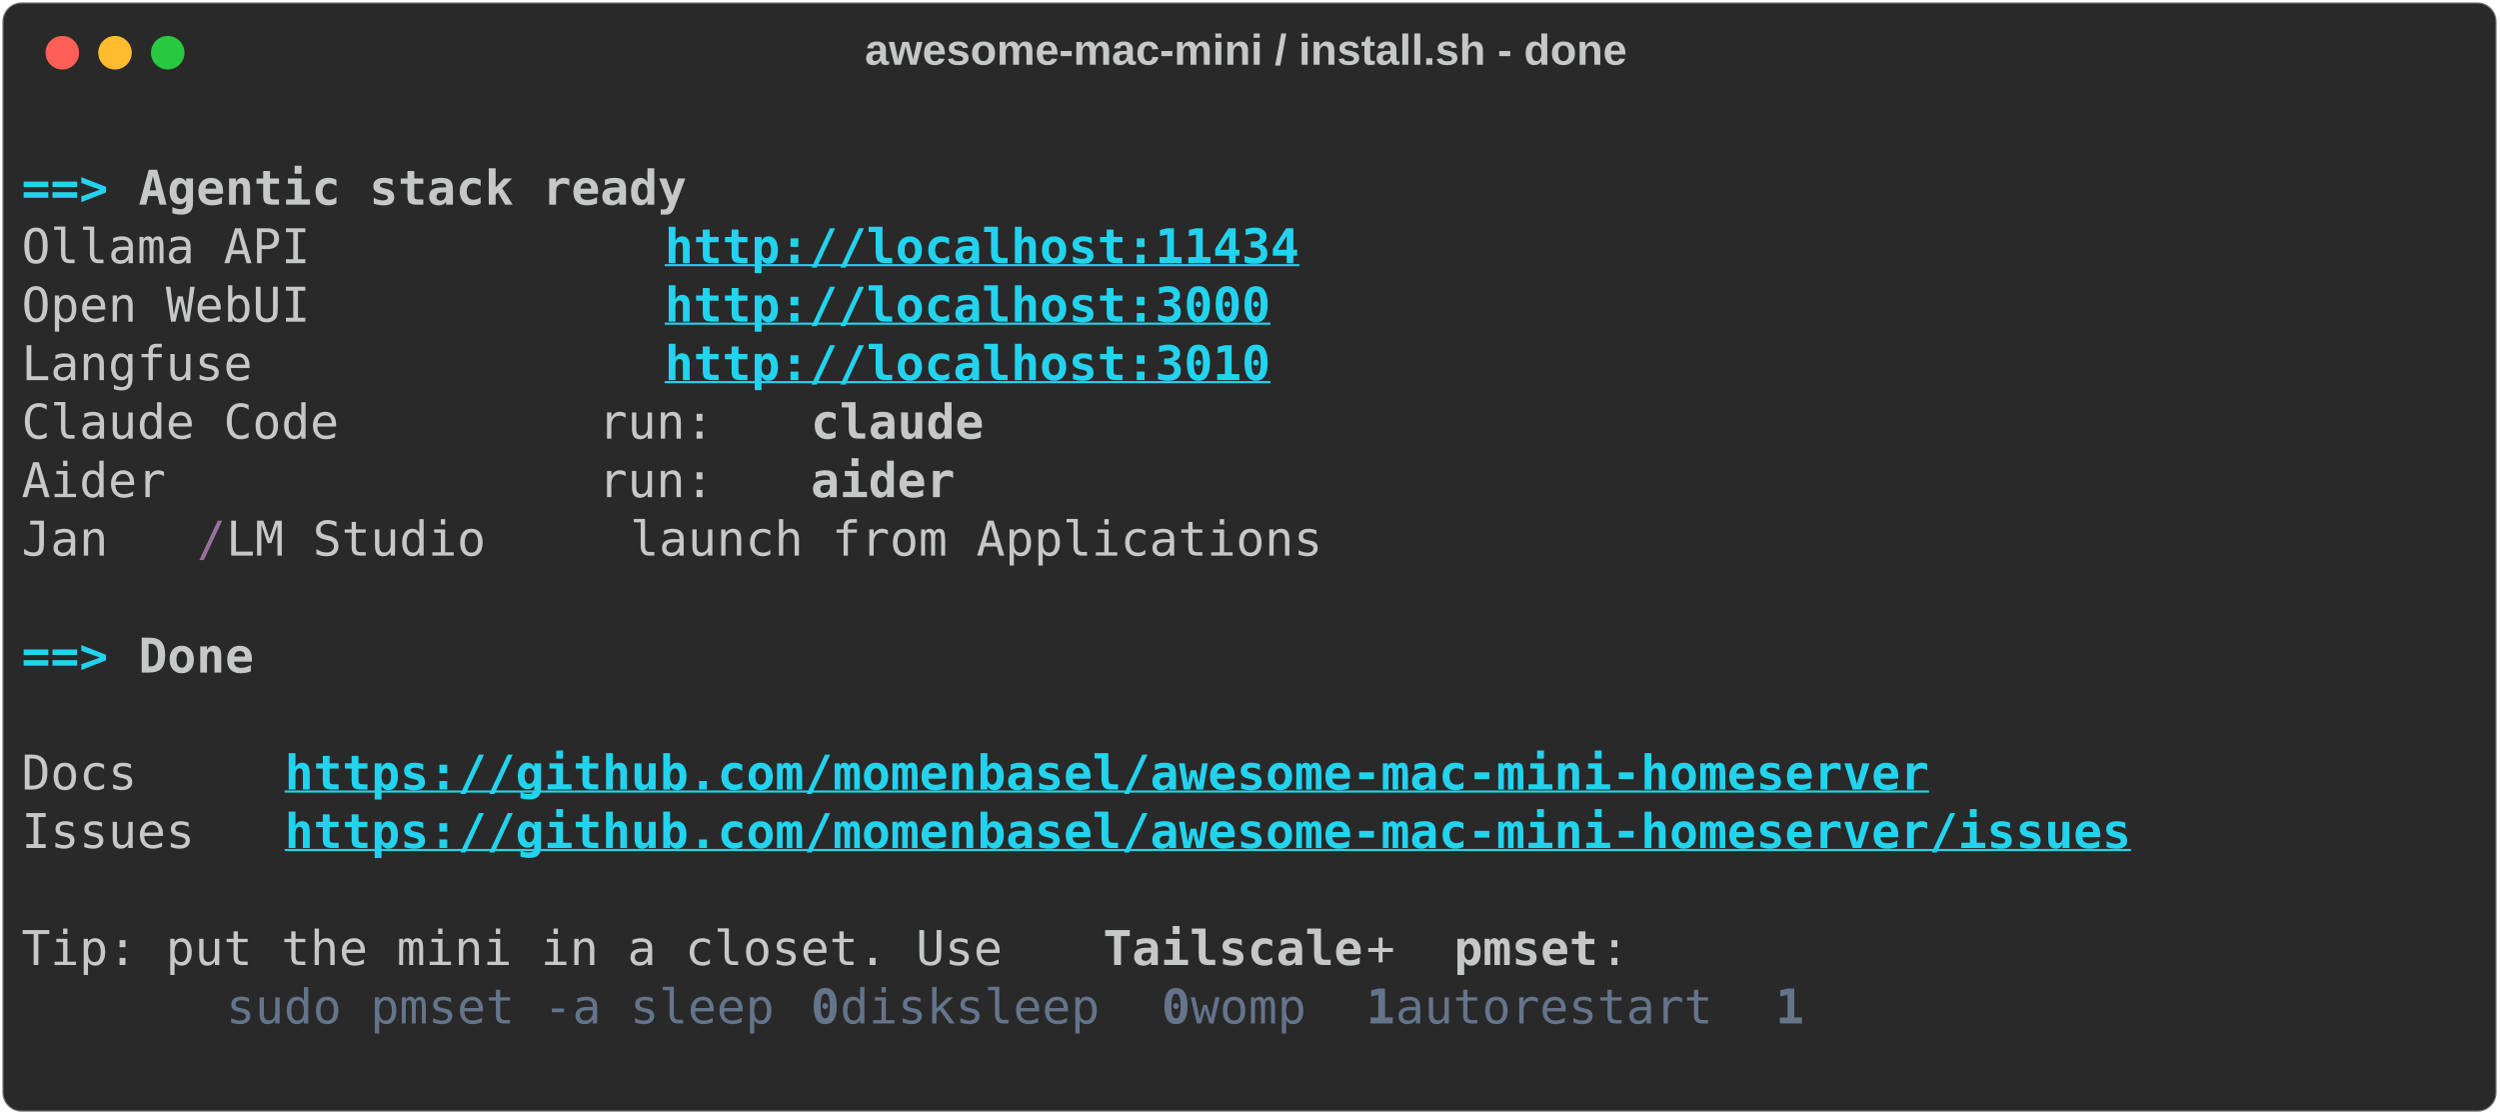
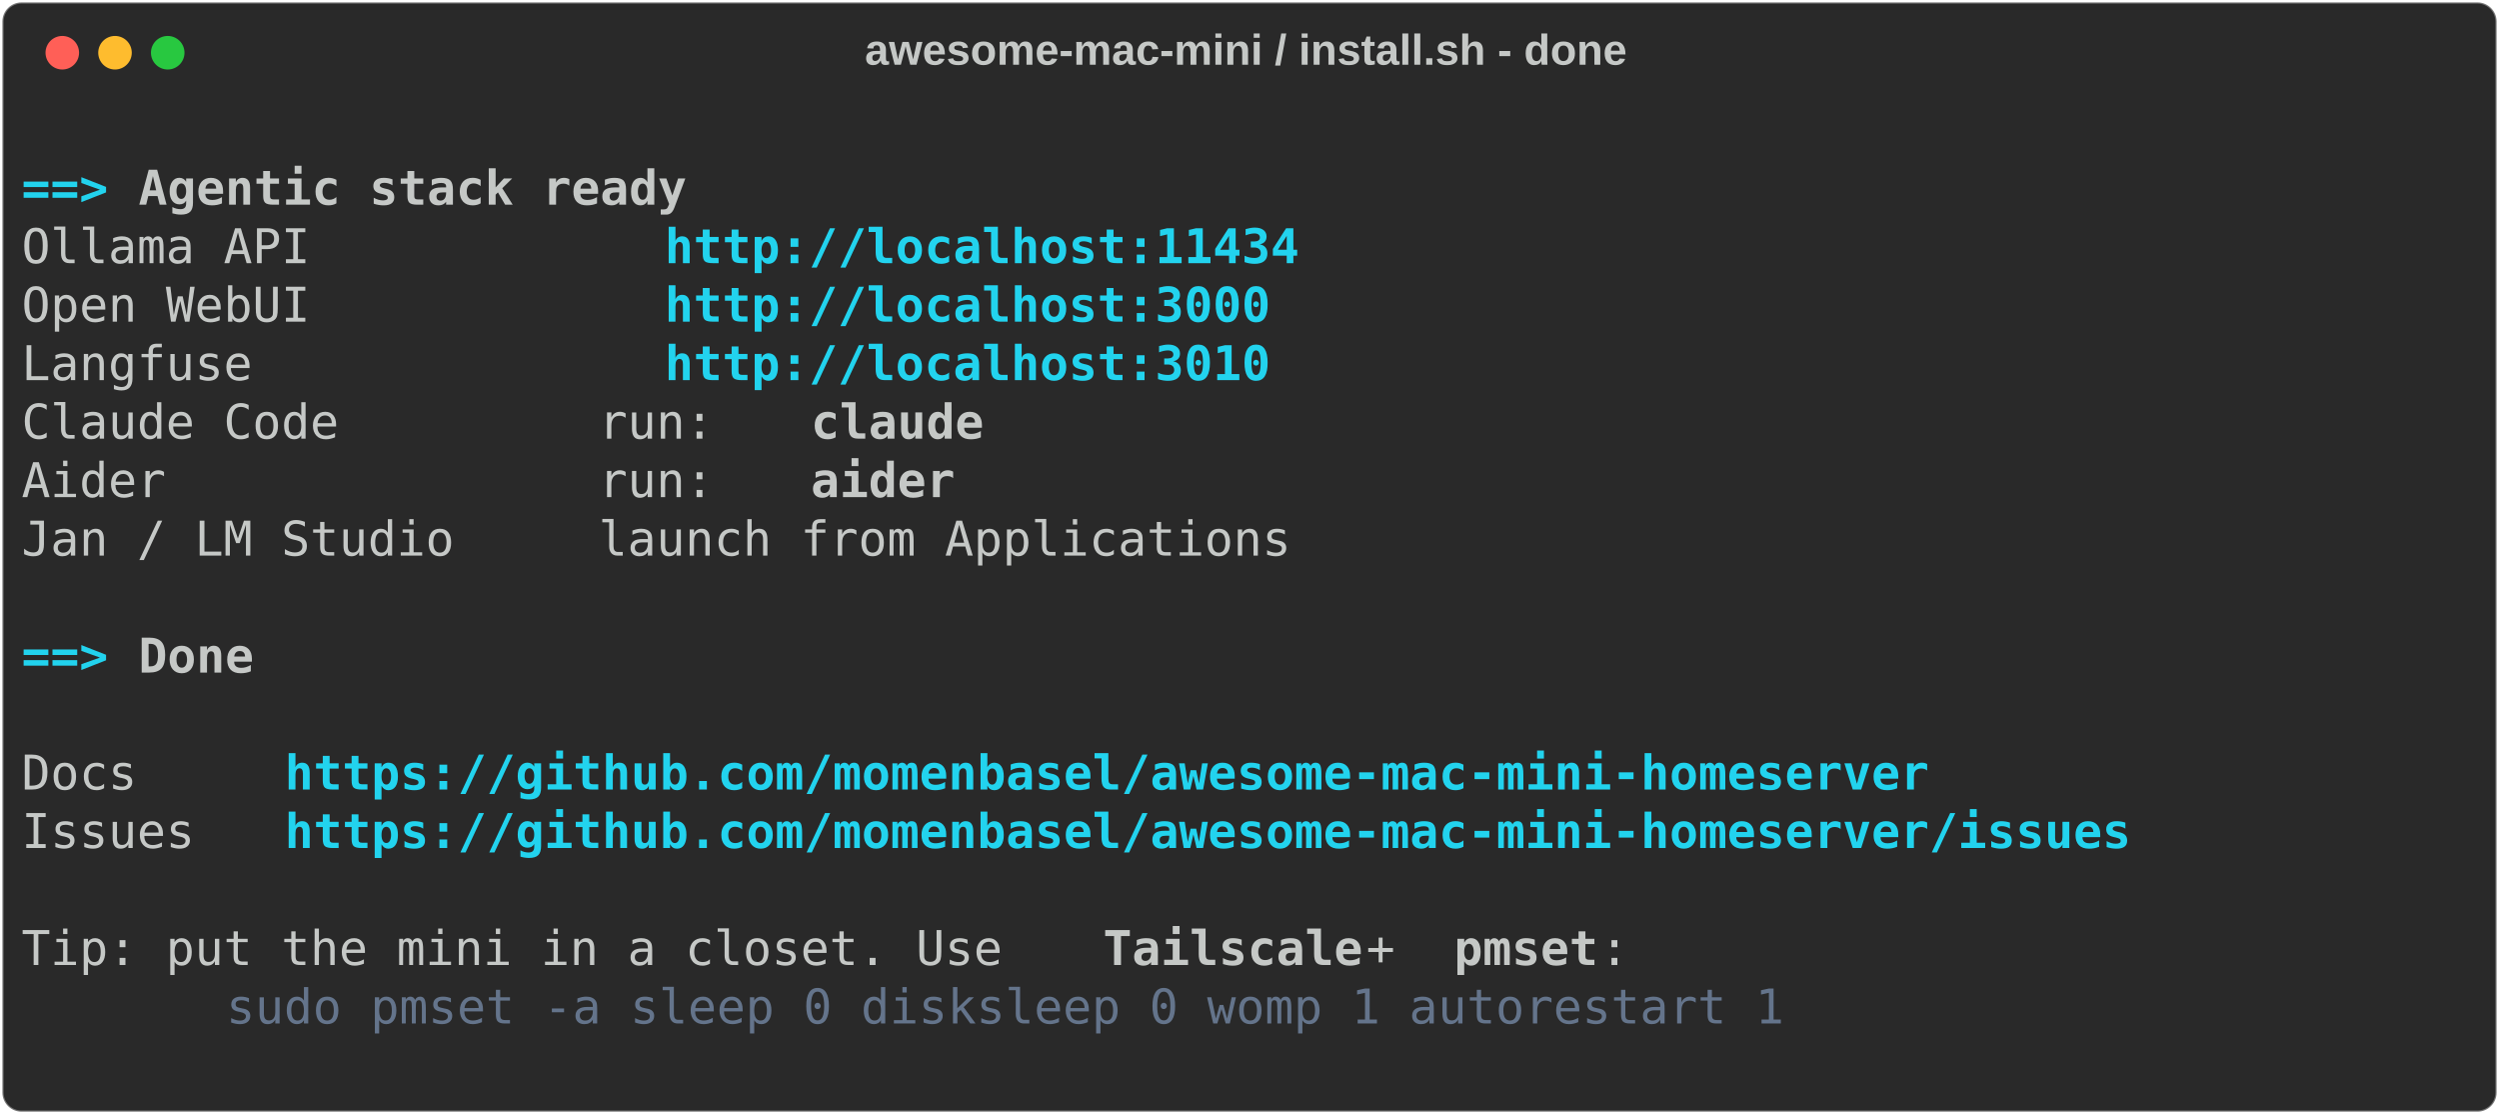
<svg xmlns="http://www.w3.org/2000/svg" class="rich-terminal" viewBox="0 0 1043 464.8">
  <style>

    @font-face {
        font-family: "Fira Code";
        src: local("FiraCode-Regular"),
                url("https://cdnjs.cloudflare.com/ajax/libs/firacode/6.2.0/woff2/FiraCode-Regular.woff2") format("woff2"),
                url("https://cdnjs.cloudflare.com/ajax/libs/firacode/6.2.0/woff/FiraCode-Regular.woff") format("woff");
        font-style: normal;
        font-weight: 400;
    }
    @font-face {
        font-family: "Fira Code";
        src: local("FiraCode-Bold"),
                url("https://cdnjs.cloudflare.com/ajax/libs/firacode/6.2.0/woff2/FiraCode-Bold.woff2") format("woff2"),
                url("https://cdnjs.cloudflare.com/ajax/libs/firacode/6.2.0/woff/FiraCode-Bold.woff") format("woff");
        font-style: bold;
        font-weight: 700;
    }

-     .terminal-3876011968-matrix {
+     .terminal-1920063783-matrix {
        font-family: Fira Code, monospace;
        font-size: 20px;
        line-height: 24.4px;
        font-variant-east-asian: full-width;
    }

-     .terminal-3876011968-title {
+     .terminal-1920063783-title {
        font-size: 18px;
        font-weight: bold;
        font-family: arial;
    }

-     .terminal-3876011968-r1 { fill: #c5c8c6 }
- .terminal-3876011968-r2 { fill: #22d3ee;font-weight: bold }
- .terminal-3876011968-r3 { fill: #c5c8c6;font-weight: bold }
- .terminal-3876011968-r4 { fill: #22d3ee;font-weight: bold;text-decoration: underline; }
- .terminal-3876011968-r5 { fill: #98729f }
- .terminal-3876011968-r6 { fill: #64748b }
- .terminal-3876011968-r7 { fill: #64748b;font-weight: bold }
+     .terminal-1920063783-r1 { fill: #c5c8c6 }
+ .terminal-1920063783-r2 { fill: #22d3ee;font-weight: bold }
+ .terminal-1920063783-r3 { fill: #c5c8c6;font-weight: bold }
+ .terminal-1920063783-r4 { fill: #64748b }
    </style>
  <defs>
-     <clipPath id="terminal-3876011968-clip-terminal">
+     <clipPath id="terminal-1920063783-clip-terminal">
      <rect x="0" y="0" width="1023.8" height="413.8" />
    </clipPath>
-     <clipPath id="terminal-3876011968-line-0">
+     <clipPath id="terminal-1920063783-line-0">
      <rect x="0" y="1.5" width="1024.8" height="24.65" />
    </clipPath>
-     <clipPath id="terminal-3876011968-line-1">
+     <clipPath id="terminal-1920063783-line-1">
      <rect x="0" y="25.9" width="1024.8" height="24.65" />
    </clipPath>
-     <clipPath id="terminal-3876011968-line-2">
+     <clipPath id="terminal-1920063783-line-2">
      <rect x="0" y="50.3" width="1024.8" height="24.65" />
    </clipPath>
-     <clipPath id="terminal-3876011968-line-3">
+     <clipPath id="terminal-1920063783-line-3">
      <rect x="0" y="74.7" width="1024.8" height="24.65" />
    </clipPath>
-     <clipPath id="terminal-3876011968-line-4">
+     <clipPath id="terminal-1920063783-line-4">
      <rect x="0" y="99.1" width="1024.8" height="24.65" />
    </clipPath>
-     <clipPath id="terminal-3876011968-line-5">
+     <clipPath id="terminal-1920063783-line-5">
      <rect x="0" y="123.5" width="1024.8" height="24.65" />
    </clipPath>
-     <clipPath id="terminal-3876011968-line-6">
+     <clipPath id="terminal-1920063783-line-6">
      <rect x="0" y="147.9" width="1024.8" height="24.65" />
    </clipPath>
-     <clipPath id="terminal-3876011968-line-7">
+     <clipPath id="terminal-1920063783-line-7">
      <rect x="0" y="172.3" width="1024.8" height="24.65" />
    </clipPath>
-     <clipPath id="terminal-3876011968-line-8">
+     <clipPath id="terminal-1920063783-line-8">
      <rect x="0" y="196.7" width="1024.8" height="24.65" />
    </clipPath>
-     <clipPath id="terminal-3876011968-line-9">
+     <clipPath id="terminal-1920063783-line-9">
      <rect x="0" y="221.1" width="1024.8" height="24.65" />
    </clipPath>
-     <clipPath id="terminal-3876011968-line-10">
+     <clipPath id="terminal-1920063783-line-10">
      <rect x="0" y="245.5" width="1024.8" height="24.65" />
    </clipPath>
-     <clipPath id="terminal-3876011968-line-11">
+     <clipPath id="terminal-1920063783-line-11">
      <rect x="0" y="269.9" width="1024.8" height="24.65" />
    </clipPath>
-     <clipPath id="terminal-3876011968-line-12">
+     <clipPath id="terminal-1920063783-line-12">
      <rect x="0" y="294.3" width="1024.8" height="24.65" />
    </clipPath>
-     <clipPath id="terminal-3876011968-line-13">
+     <clipPath id="terminal-1920063783-line-13">
      <rect x="0" y="318.7" width="1024.8" height="24.65" />
    </clipPath>
-     <clipPath id="terminal-3876011968-line-14">
+     <clipPath id="terminal-1920063783-line-14">
      <rect x="0" y="343.1" width="1024.8" height="24.65" />
    </clipPath>
-     <clipPath id="terminal-3876011968-line-15">
+     <clipPath id="terminal-1920063783-line-15">
      <rect x="0" y="367.5" width="1024.8" height="24.65" />
    </clipPath>
  </defs>
  <rect fill="#292929" stroke="rgba(255,255,255,0.35)" stroke-width="1" x="1" y="1" width="1041" height="462.8" rx="8" />
-   <text class="terminal-3876011968-title" fill="#c5c8c6" text-anchor="middle" x="520" y="27">awesome-mac-mini / install.sh - done</text>
+   <text class="terminal-1920063783-title" fill="#c5c8c6" text-anchor="middle" x="520" y="27">awesome-mac-mini / install.sh - done</text>
  <g transform="translate(26,22)">
    <circle cx="0" cy="0" r="7" fill="#ff5f57" />
    <circle cx="22" cy="0" r="7" fill="#febc2e" />
    <circle cx="44" cy="0" r="7" fill="#28c840" />
  </g>
-   <g transform="translate(9, 41)" clip-path="url(#terminal-3876011968-clip-terminal)">
-     <g class="terminal-3876011968-matrix">
-       <text class="terminal-3876011968-r1" x="1024.8" y="20" textLength="12.2" clip-path="url(#terminal-3876011968-line-0)">
+   <g transform="translate(9, 41)" clip-path="url(#terminal-1920063783-clip-terminal)">
+     <g class="terminal-1920063783-matrix">
+       <text class="terminal-1920063783-r1" x="1024.8" y="20" textLength="12.2" clip-path="url(#terminal-1920063783-line-0)">
</text>
-       <text class="terminal-3876011968-r2" x="0" y="44.4" textLength="36.6" clip-path="url(#terminal-3876011968-line-1)">==&gt;</text>
-       <text class="terminal-3876011968-r3" x="48.8" y="44.4" textLength="231.8" clip-path="url(#terminal-3876011968-line-1)">Agentic stack ready</text>
-       <text class="terminal-3876011968-r1" x="1024.8" y="44.4" textLength="12.2" clip-path="url(#terminal-3876011968-line-1)">
+       <text class="terminal-1920063783-r2" x="0" y="44.4" textLength="36.6" clip-path="url(#terminal-1920063783-line-1)">==&gt;</text>
+       <text class="terminal-1920063783-r3" x="48.8" y="44.4" textLength="231.8" clip-path="url(#terminal-1920063783-line-1)">Agentic stack ready</text>
+       <text class="terminal-1920063783-r1" x="1024.8" y="44.4" textLength="12.2" clip-path="url(#terminal-1920063783-line-1)">
</text>
-       <text class="terminal-3876011968-r1" x="0" y="68.8" textLength="268.4" clip-path="url(#terminal-3876011968-line-2)">  Ollama API          </text>
-       <text class="terminal-3876011968-r4" x="268.4" y="68.8" textLength="268.4" clip-path="url(#terminal-3876011968-line-2)">http://localhost:11434</text>
-       <text class="terminal-3876011968-r1" x="1024.8" y="68.8" textLength="12.2" clip-path="url(#terminal-3876011968-line-2)">
+       <text class="terminal-1920063783-r1" x="0" y="68.8" textLength="268.4" clip-path="url(#terminal-1920063783-line-2)">  Ollama API          </text>
+       <text class="terminal-1920063783-r2" x="268.4" y="68.8" textLength="268.4" clip-path="url(#terminal-1920063783-line-2)">http://localhost:11434</text>
+       <text class="terminal-1920063783-r1" x="1024.8" y="68.8" textLength="12.2" clip-path="url(#terminal-1920063783-line-2)">
</text>
-       <text class="terminal-3876011968-r1" x="0" y="93.2" textLength="268.4" clip-path="url(#terminal-3876011968-line-3)">  Open WebUI          </text>
-       <text class="terminal-3876011968-r4" x="268.4" y="93.2" textLength="256.2" clip-path="url(#terminal-3876011968-line-3)">http://localhost:3000</text>
-       <text class="terminal-3876011968-r1" x="1024.8" y="93.2" textLength="12.2" clip-path="url(#terminal-3876011968-line-3)">
+       <text class="terminal-1920063783-r1" x="0" y="93.2" textLength="268.4" clip-path="url(#terminal-1920063783-line-3)">  Open WebUI          </text>
+       <text class="terminal-1920063783-r2" x="268.4" y="93.2" textLength="256.2" clip-path="url(#terminal-1920063783-line-3)">http://localhost:3000</text>
+       <text class="terminal-1920063783-r1" x="1024.8" y="93.2" textLength="12.2" clip-path="url(#terminal-1920063783-line-3)">
</text>
-       <text class="terminal-3876011968-r1" x="0" y="117.6" textLength="268.4" clip-path="url(#terminal-3876011968-line-4)">  Langfuse            </text>
-       <text class="terminal-3876011968-r4" x="268.4" y="117.6" textLength="256.2" clip-path="url(#terminal-3876011968-line-4)">http://localhost:3010</text>
-       <text class="terminal-3876011968-r1" x="1024.8" y="117.6" textLength="12.2" clip-path="url(#terminal-3876011968-line-4)">
+       <text class="terminal-1920063783-r1" x="0" y="117.6" textLength="268.4" clip-path="url(#terminal-1920063783-line-4)">  Langfuse            </text>
+       <text class="terminal-1920063783-r2" x="268.4" y="117.6" textLength="256.2" clip-path="url(#terminal-1920063783-line-4)">http://localhost:3010</text>
+       <text class="terminal-1920063783-r1" x="1024.8" y="117.6" textLength="12.2" clip-path="url(#terminal-1920063783-line-4)">
</text>
-       <text class="terminal-3876011968-r1" x="0" y="142" textLength="329.4" clip-path="url(#terminal-3876011968-line-5)">  Claude Code         run: </text>
-       <text class="terminal-3876011968-r3" x="329.4" y="142" textLength="73.2" clip-path="url(#terminal-3876011968-line-5)">claude</text>
-       <text class="terminal-3876011968-r1" x="1024.8" y="142" textLength="12.2" clip-path="url(#terminal-3876011968-line-5)">
+       <text class="terminal-1920063783-r1" x="0" y="142" textLength="329.4" clip-path="url(#terminal-1920063783-line-5)">  Claude Code         run: </text>
+       <text class="terminal-1920063783-r3" x="329.4" y="142" textLength="73.2" clip-path="url(#terminal-1920063783-line-5)">claude</text>
+       <text class="terminal-1920063783-r1" x="1024.8" y="142" textLength="12.2" clip-path="url(#terminal-1920063783-line-5)">
</text>
-       <text class="terminal-3876011968-r1" x="0" y="166.4" textLength="329.4" clip-path="url(#terminal-3876011968-line-6)">  Aider               run: </text>
-       <text class="terminal-3876011968-r3" x="329.4" y="166.4" textLength="61" clip-path="url(#terminal-3876011968-line-6)">aider</text>
-       <text class="terminal-3876011968-r1" x="1024.8" y="166.4" textLength="12.2" clip-path="url(#terminal-3876011968-line-6)">
+       <text class="terminal-1920063783-r1" x="0" y="166.4" textLength="329.4" clip-path="url(#terminal-1920063783-line-6)">  Aider               run: </text>
+       <text class="terminal-1920063783-r3" x="329.4" y="166.4" textLength="61" clip-path="url(#terminal-1920063783-line-6)">aider</text>
+       <text class="terminal-1920063783-r1" x="1024.8" y="166.4" textLength="12.2" clip-path="url(#terminal-1920063783-line-6)">
</text>
-       <text class="terminal-3876011968-r1" x="0" y="190.8" textLength="73.2" clip-path="url(#terminal-3876011968-line-7)">  Jan </text>
-       <text class="terminal-3876011968-r5" x="73.2" y="190.8" textLength="12.2" clip-path="url(#terminal-3876011968-line-7)">/</text>
-       <text class="terminal-3876011968-r1" x="85.4" y="190.8" textLength="475.8" clip-path="url(#terminal-3876011968-line-7)"> LM Studio     launch from Applications</text>
-       <text class="terminal-3876011968-r1" x="1024.8" y="190.8" textLength="12.2" clip-path="url(#terminal-3876011968-line-7)">
+       <text class="terminal-1920063783-r1" x="0" y="190.8" textLength="561.2" clip-path="url(#terminal-1920063783-line-7)">  Jan / LM Studio     launch from Applications</text>
+       <text class="terminal-1920063783-r1" x="1024.8" y="190.8" textLength="12.2" clip-path="url(#terminal-1920063783-line-7)">
</text>
-       <text class="terminal-3876011968-r1" x="1024.8" y="215.2" textLength="12.2" clip-path="url(#terminal-3876011968-line-8)">
+       <text class="terminal-1920063783-r1" x="1024.8" y="215.2" textLength="12.2" clip-path="url(#terminal-1920063783-line-8)">
</text>
-       <text class="terminal-3876011968-r2" x="0" y="239.6" textLength="36.6" clip-path="url(#terminal-3876011968-line-9)">==&gt;</text>
-       <text class="terminal-3876011968-r3" x="48.8" y="239.6" textLength="48.8" clip-path="url(#terminal-3876011968-line-9)">Done</text>
-       <text class="terminal-3876011968-r1" x="1024.8" y="239.6" textLength="12.2" clip-path="url(#terminal-3876011968-line-9)">
+       <text class="terminal-1920063783-r2" x="0" y="239.6" textLength="36.6" clip-path="url(#terminal-1920063783-line-9)">==&gt;</text>
+       <text class="terminal-1920063783-r3" x="48.8" y="239.6" textLength="48.8" clip-path="url(#terminal-1920063783-line-9)">Done</text>
+       <text class="terminal-1920063783-r1" x="1024.8" y="239.6" textLength="12.2" clip-path="url(#terminal-1920063783-line-9)">
</text>
-       <text class="terminal-3876011968-r1" x="1024.8" y="264" textLength="12.2" clip-path="url(#terminal-3876011968-line-10)">
+       <text class="terminal-1920063783-r1" x="1024.8" y="264" textLength="12.2" clip-path="url(#terminal-1920063783-line-10)">
</text>
-       <text class="terminal-3876011968-r1" x="0" y="288.4" textLength="109.8" clip-path="url(#terminal-3876011968-line-11)">  Docs   </text>
-       <text class="terminal-3876011968-r4" x="109.8" y="288.4" textLength="695.4" clip-path="url(#terminal-3876011968-line-11)">https://github.com/momenbasel/awesome-mac-mini-homeserver</text>
-       <text class="terminal-3876011968-r1" x="1024.8" y="288.4" textLength="12.2" clip-path="url(#terminal-3876011968-line-11)">
+       <text class="terminal-1920063783-r1" x="0" y="288.4" textLength="109.8" clip-path="url(#terminal-1920063783-line-11)">  Docs   </text>
+       <text class="terminal-1920063783-r2" x="109.8" y="288.4" textLength="695.4" clip-path="url(#terminal-1920063783-line-11)">https://github.com/momenbasel/awesome-mac-mini-homeserver</text>
+       <text class="terminal-1920063783-r1" x="1024.8" y="288.4" textLength="12.2" clip-path="url(#terminal-1920063783-line-11)">
</text>
-       <text class="terminal-3876011968-r1" x="0" y="312.8" textLength="109.8" clip-path="url(#terminal-3876011968-line-12)">  Issues </text>
-       <text class="terminal-3876011968-r4" x="109.8" y="312.8" textLength="780.8" clip-path="url(#terminal-3876011968-line-12)">https://github.com/momenbasel/awesome-mac-mini-homeserver/issues</text>
-       <text class="terminal-3876011968-r1" x="1024.8" y="312.8" textLength="12.2" clip-path="url(#terminal-3876011968-line-12)">
+       <text class="terminal-1920063783-r1" x="0" y="312.8" textLength="109.8" clip-path="url(#terminal-1920063783-line-12)">  Issues </text>
+       <text class="terminal-1920063783-r2" x="109.8" y="312.8" textLength="780.8" clip-path="url(#terminal-1920063783-line-12)">https://github.com/momenbasel/awesome-mac-mini-homeserver/issues</text>
+       <text class="terminal-1920063783-r1" x="1024.8" y="312.8" textLength="12.2" clip-path="url(#terminal-1920063783-line-12)">
</text>
-       <text class="terminal-3876011968-r1" x="1024.8" y="337.2" textLength="12.2" clip-path="url(#terminal-3876011968-line-13)">
+       <text class="terminal-1920063783-r1" x="1024.8" y="337.2" textLength="12.2" clip-path="url(#terminal-1920063783-line-13)">
</text>
-       <text class="terminal-3876011968-r1" x="0" y="361.6" textLength="451.4" clip-path="url(#terminal-3876011968-line-14)">  Tip: put the mini in a closet. Use </text>
-       <text class="terminal-3876011968-r3" x="451.4" y="361.6" textLength="109.8" clip-path="url(#terminal-3876011968-line-14)">Tailscale</text>
-       <text class="terminal-3876011968-r1" x="561.2" y="361.6" textLength="36.6" clip-path="url(#terminal-3876011968-line-14)"> + </text>
-       <text class="terminal-3876011968-r3" x="597.8" y="361.6" textLength="61" clip-path="url(#terminal-3876011968-line-14)">pmset</text>
-       <text class="terminal-3876011968-r1" x="658.8" y="361.6" textLength="12.2" clip-path="url(#terminal-3876011968-line-14)">:</text>
-       <text class="terminal-3876011968-r1" x="1024.8" y="361.6" textLength="12.2" clip-path="url(#terminal-3876011968-line-14)">
+       <text class="terminal-1920063783-r1" x="0" y="361.6" textLength="451.4" clip-path="url(#terminal-1920063783-line-14)">  Tip: put the mini in a closet. Use </text>
+       <text class="terminal-1920063783-r3" x="451.4" y="361.6" textLength="109.8" clip-path="url(#terminal-1920063783-line-14)">Tailscale</text>
+       <text class="terminal-1920063783-r1" x="561.2" y="361.6" textLength="36.6" clip-path="url(#terminal-1920063783-line-14)"> + </text>
+       <text class="terminal-1920063783-r3" x="597.8" y="361.6" textLength="61" clip-path="url(#terminal-1920063783-line-14)">pmset</text>
+       <text class="terminal-1920063783-r1" x="658.8" y="361.6" textLength="12.2" clip-path="url(#terminal-1920063783-line-14)">:</text>
+       <text class="terminal-1920063783-r1" x="1024.8" y="361.6" textLength="12.2" clip-path="url(#terminal-1920063783-line-14)">
</text>
-       <text class="terminal-3876011968-r6" x="85.4" y="386" textLength="244" clip-path="url(#terminal-3876011968-line-15)">sudo pmset -a sleep </text>
-       <text class="terminal-3876011968-r7" x="329.4" y="386" textLength="12.2" clip-path="url(#terminal-3876011968-line-15)">0</text>
-       <text class="terminal-3876011968-r6" x="341.6" y="386" textLength="134.2" clip-path="url(#terminal-3876011968-line-15)"> disksleep </text>
-       <text class="terminal-3876011968-r7" x="475.8" y="386" textLength="12.2" clip-path="url(#terminal-3876011968-line-15)">0</text>
-       <text class="terminal-3876011968-r6" x="488" y="386" textLength="73.2" clip-path="url(#terminal-3876011968-line-15)"> womp </text>
-       <text class="terminal-3876011968-r7" x="561.2" y="386" textLength="12.2" clip-path="url(#terminal-3876011968-line-15)">1</text>
-       <text class="terminal-3876011968-r6" x="573.4" y="386" textLength="158.6" clip-path="url(#terminal-3876011968-line-15)"> autorestart </text>
-       <text class="terminal-3876011968-r7" x="732" y="386" textLength="12.2" clip-path="url(#terminal-3876011968-line-15)">1</text>
-       <text class="terminal-3876011968-r1" x="1024.8" y="386" textLength="12.2" clip-path="url(#terminal-3876011968-line-15)">
+       <text class="terminal-1920063783-r4" x="85.4" y="386" textLength="658.8" clip-path="url(#terminal-1920063783-line-15)">sudo pmset -a sleep 0 disksleep 0 womp 1 autorestart 1</text>
+       <text class="terminal-1920063783-r1" x="1024.8" y="386" textLength="12.2" clip-path="url(#terminal-1920063783-line-15)">
</text>
-       <text class="terminal-3876011968-r1" x="1024.8" y="410.4" textLength="12.2" clip-path="url(#terminal-3876011968-line-16)">
+       <text class="terminal-1920063783-r1" x="1024.8" y="410.4" textLength="12.2" clip-path="url(#terminal-1920063783-line-16)">
</text>
    </g>
  </g>
</svg>
